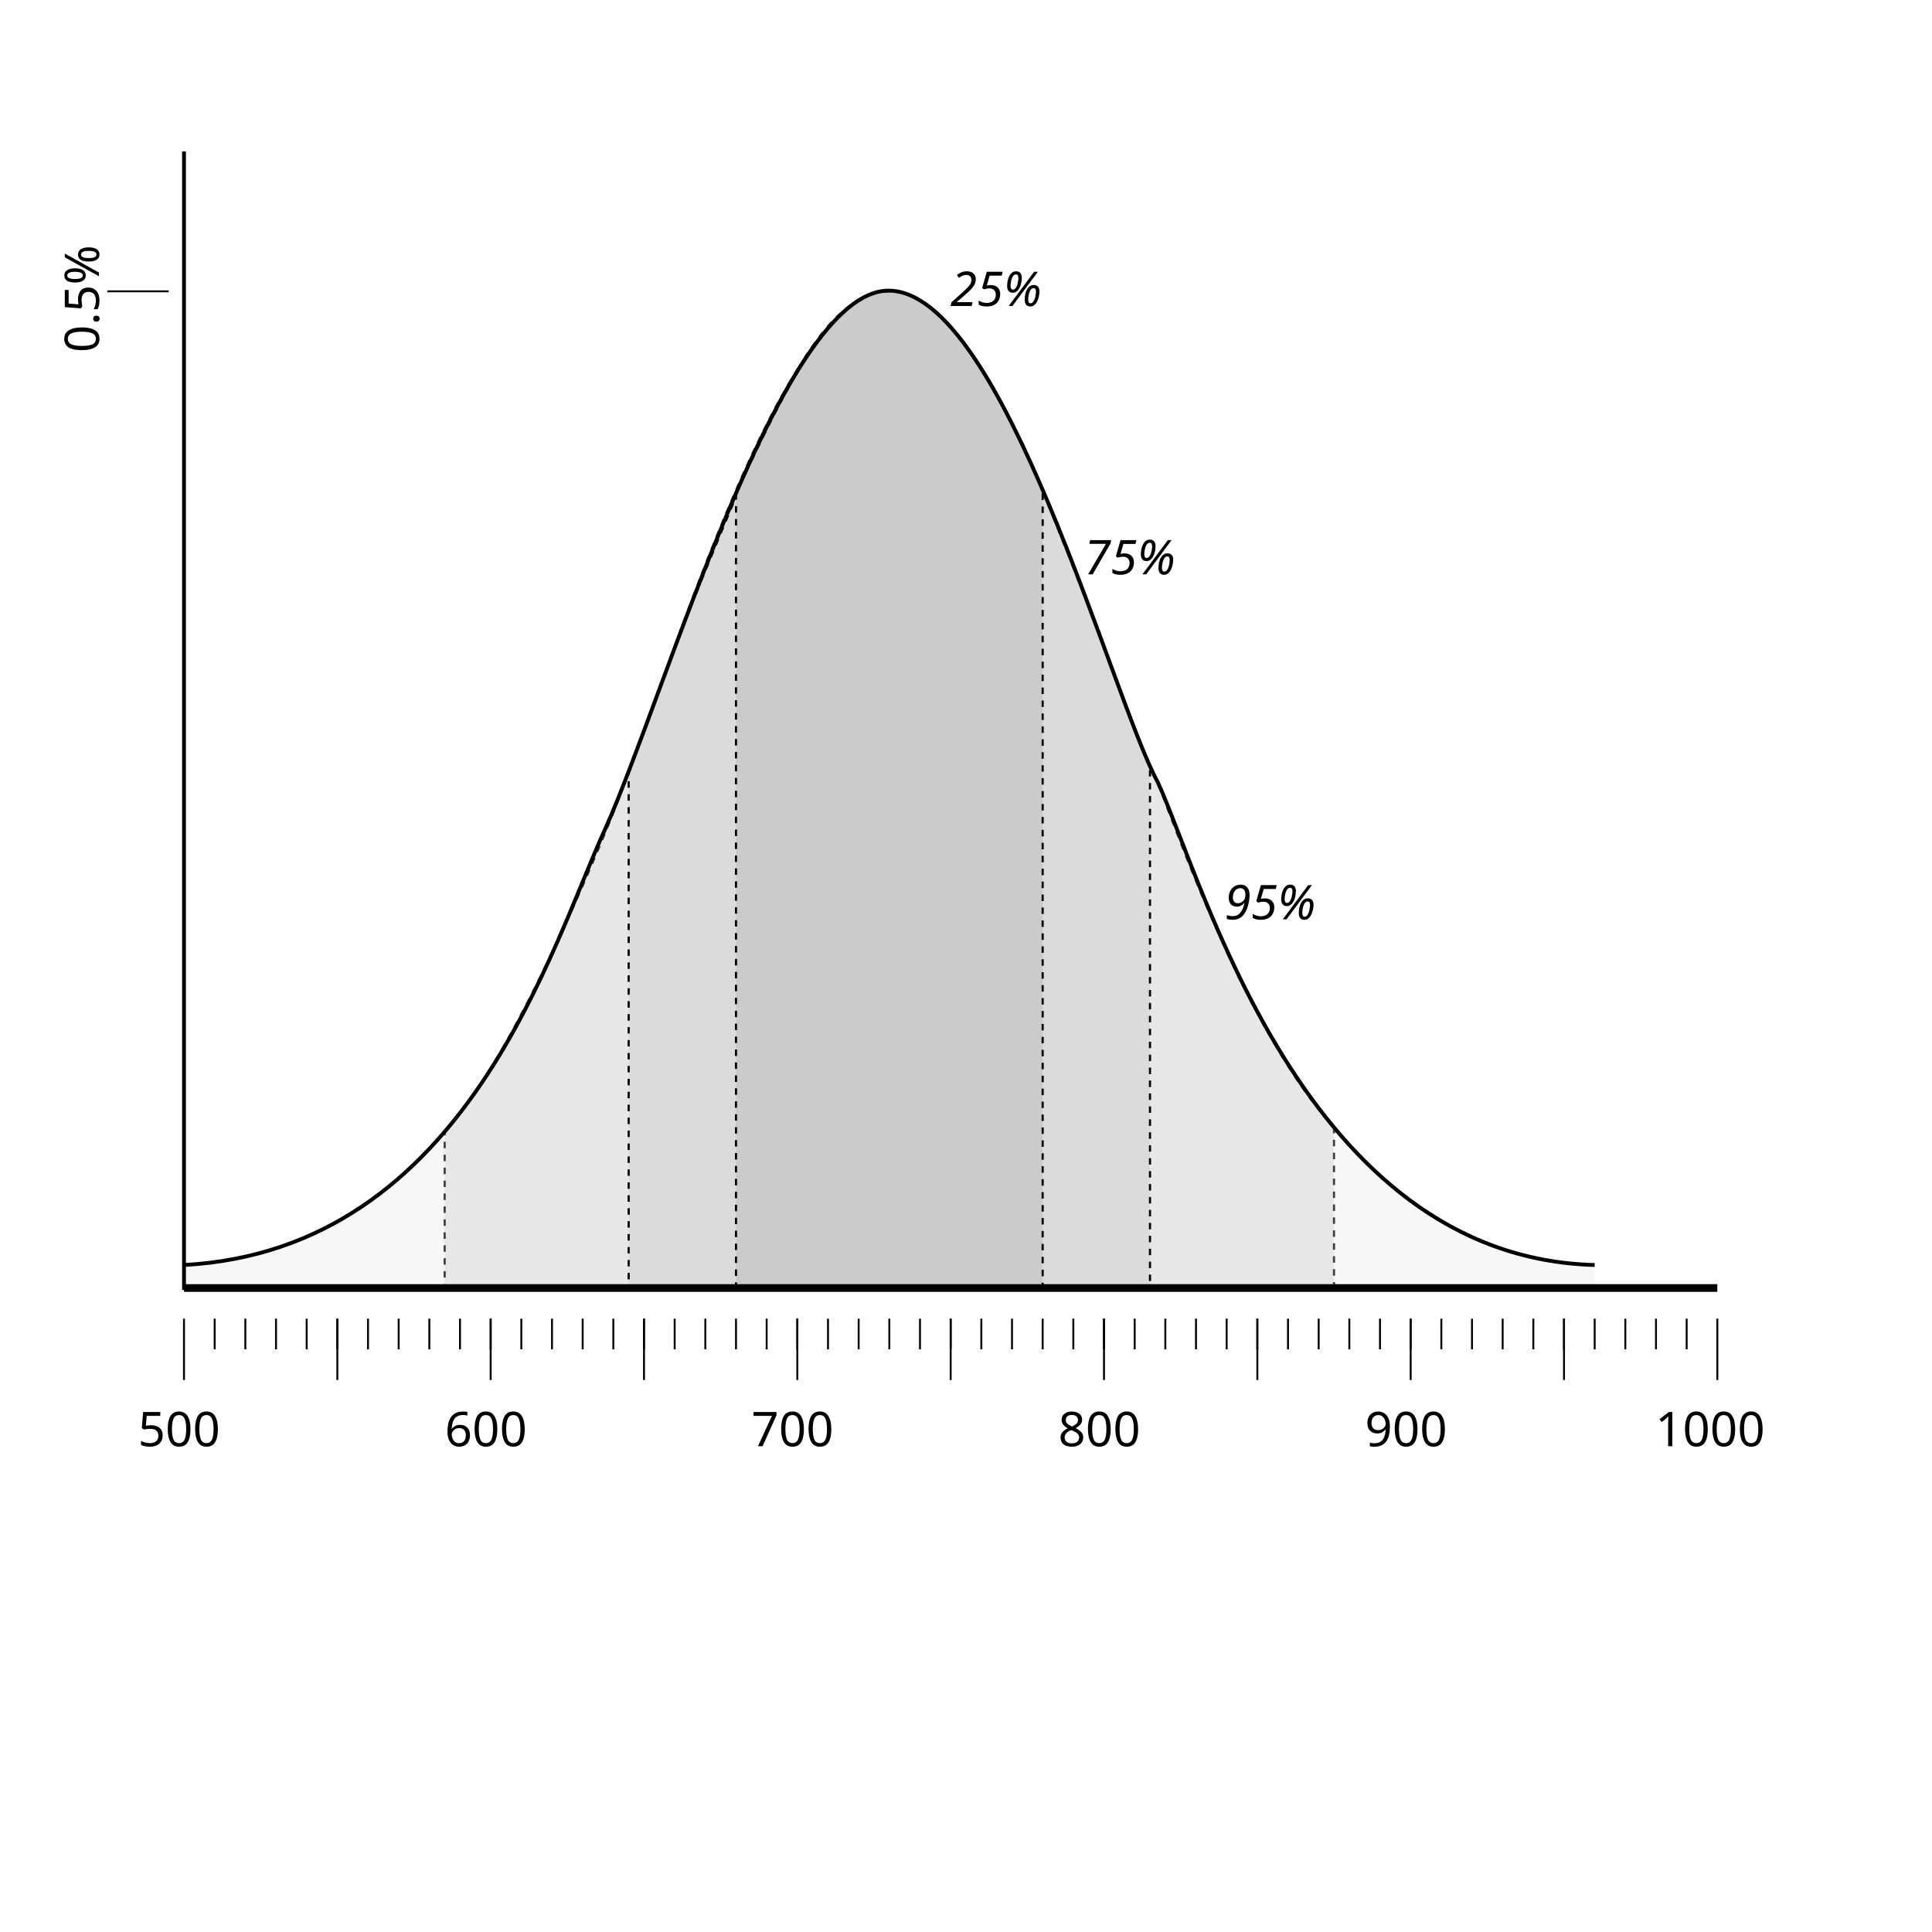
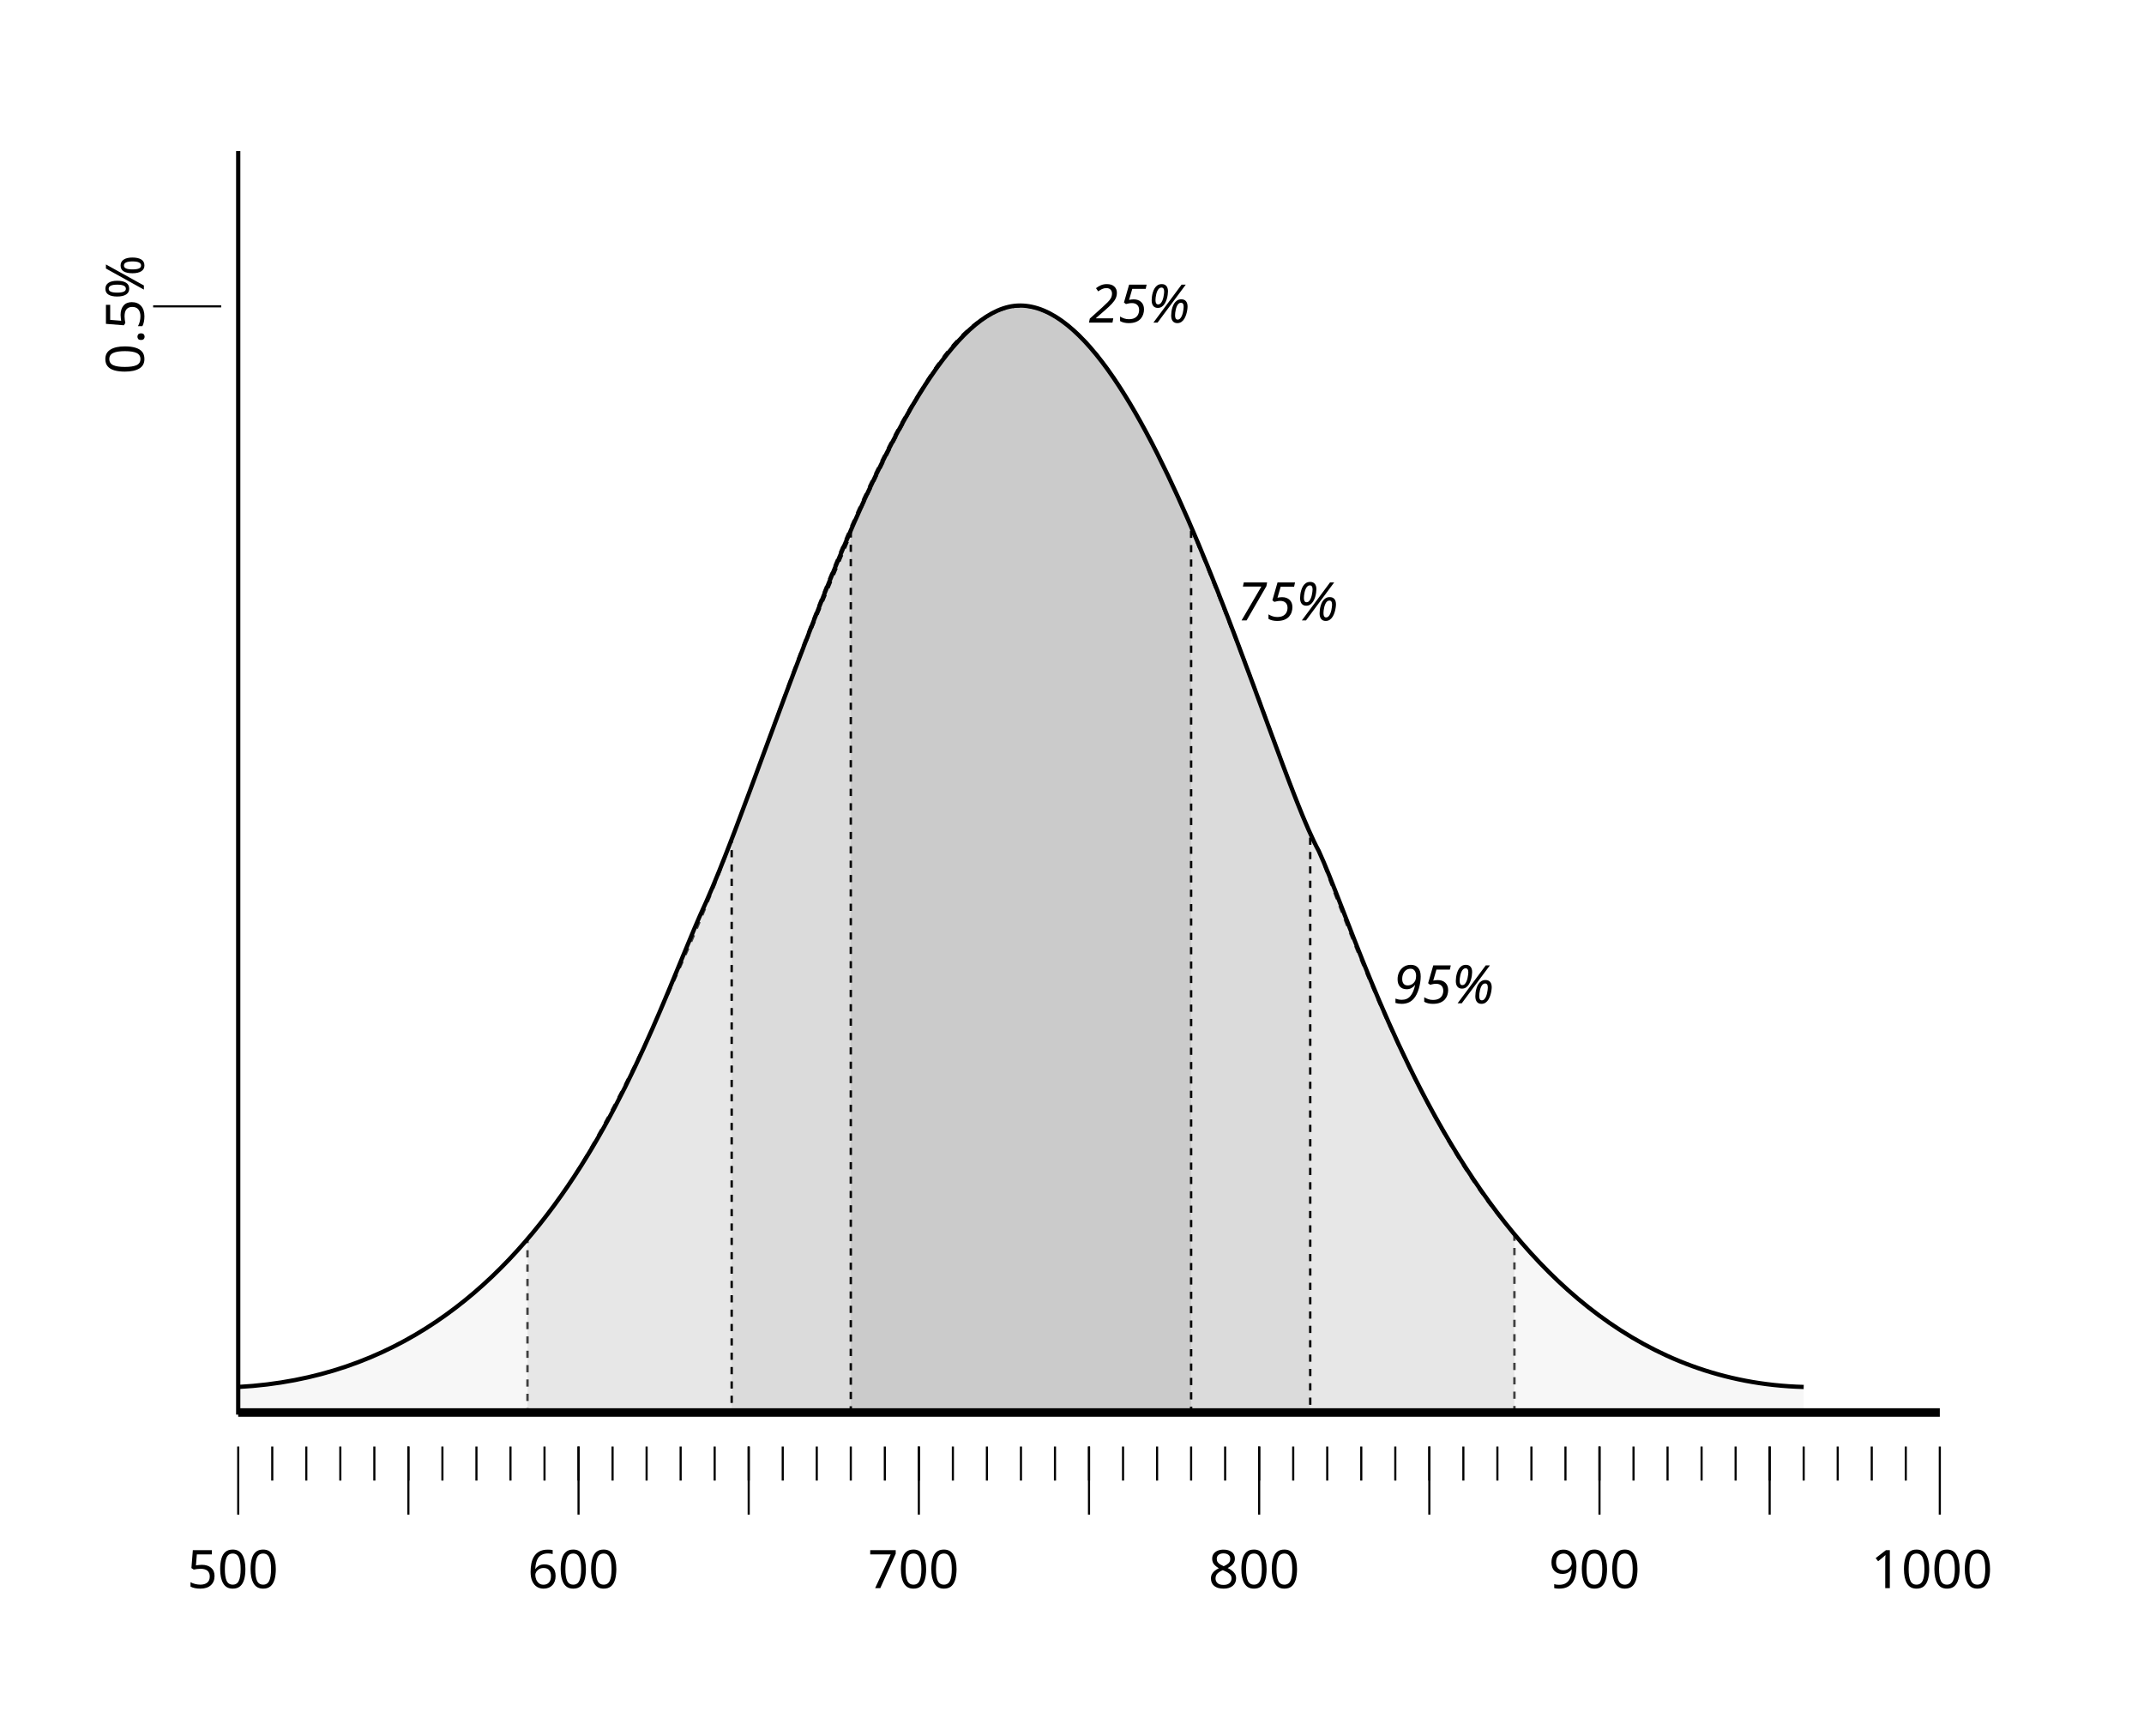
- <svg xmlns="http://www.w3.org/2000/svg" xmlns:xlink="http://www.w3.org/1999/xlink" width="1008" height="1008" viewBox="0 0 1008 1008" id="svg3336" version="1.1">
+ <svg xmlns="http://www.w3.org/2000/svg" xmlns:xlink="http://www.w3.org/1999/xlink" width="1008" height="816" viewBox="0 0 1008 816" id="svg3336" version="1.1">
  <defs id="defs3338">
    <marker style="overflow:visible" id="marker33327" refX="0" refY="0" orient="auto">
      <path transform="matrix(0.8,0,0,0.8,10,0)" style="fill:#000000;fill-opacity:1;fill-rule:evenodd;stroke:#000000;stroke-width:1pt;stroke-opacity:1" d="M 0,0 5,-5 -12.5,0 5,5 0,0 Z" id="path33329" />
    </marker>
  </defs>
-   <g id="layer7" style="display:none;opacity:0.229">
-     <path style="fill:none;fill-rule:evenodd;stroke:#000000;stroke-width:1px;stroke-linecap:butt;stroke-linejoin:miter;stroke-opacity:1" d="m 96.025,652.6 1,-0.1 1,-0.1 1,-0.1 1,-0.1 1,-0.1 1,-0.1 1,-0.2 1,-0.1 1,-0.1 1,-0.1 1,-0.2 1,-0.1 1,-0.2 1,-0.1 1,-0.1 1,-0.2 1,-0.2 1,-0.1 1,-0.2 1,-0.1 1,-0.2 1,-0.2 1,-0.2 1,-0.1 1,-0.2 1,-0.2 1,-0.2 1,-0.2 1,-0.2 1,-0.2 1,-0.2 1,-0.2 1,-0.2 1,-0.3 1,-0.2 1,-0.2 1,-0.3 1,-0.2 1,-0.2 1,-0.3 1,-0.3 1.1,-0.2 1,-0.3 1,-0.3 1,-0.2 1,-0.3 1,-0.3 1,-0.3 1,-0.3 1,-0.3 1,-0.3 1,-0.4 1,-0.3 1,-0.3 1,-0.4 1,-0.3 1,-0.4 1,-0.3 1,-0.4 1,-0.4 1,-0.3 1,-0.4 1,-0.4 1,-0.4 1,-0.4 1,-0.5 1,-0.4 1,-0.4 1,-0.5 1,-0.4 1,-0.5 1,-0.4 1,-0.5 1,-0.5 1,-0.5 1,-0.5 1,-0.5 1,-0.5 1,-0.5 1,-0.6 1,-0.5 1,-0.6 1,-0.5 1,-0.6 1,-0.6 1,-0.6 1,-0.6 1,-0.6 1,-0.6 1,-0.7 1,-0.6 1,-0.7 1,-0.6 1,-0.7 1,-0.7 1,-0.7 1,-0.7 1,-0.7 1,-0.8 1,-0.7 1,-0.8 1,-0.7 1,-0.8 1,-0.8 1,-0.8 1,-0.8 1,-0.8 1,-0.9 1,-0.8 1,-0.9 1,-0.9 1,-0.9 1,-0.9 1,-0.9 1,-0.9 1,-1 1,-0.9 1,-1 1,-1 1,-1 1,-1 1,-1 1,-1 1,-1.1 1.1,-1.1 1,-1 1,-1.1 1,-1.1 1,-1.2 1,-1.1 1,-1.2 1,-1.1 1,-1.2 1,-1.2 1,-1.2 1,-1.3 1,-1.2 1,-1.3 1,-1.2 1,-1.3 1,-1.3 1,-1.4 1,-1.3 1,-1.4 1,-1.3 1,-1.4 1,-1.4 1,-1.4 1,-1.5 1,-1.4 1,-1.5 1,-1.5 1,-1.5 1,-1.5 1,-1.5 1,-1.5 1,-1.6 1,-1.6 1,-1.6 1,-1.6 1,-1.6 1,-1.7 1,-1.6 1,-1.7 1,-1.7 1,-1.7 1,-1.7 1,-1.8 1,-1.7 1,-1.8 1,-1.8 1,-1.8 1,-1.8 1,-1.9 1,-1.8 1,-1.9 1,-1.9 1,-1.9 1,-1.9 1,-2 1,-1.9 1,-2 1,-2 1,-2 1,-2 1,-2 1,-2.1 1,-2 1,-2.1 1,-2.1 1,-2.1 1,-2.1 1,-2.1 1,-2.2 1,-2.2 1,-2.1 1,-2.2 1,-2.2 1,-2.3 1,-2.2 1,-2.3 1,-2.2 1,-2.3 1,-2.3 1,-2.3 1,-2.3 1,-2.3 1.1,-2.4 1,-2.3 1,-2.4 1,-2.4 1,-2.4 1,-2.3 1,-2.5 1,-2.4 1,-2.4 1,-2.5 1,-2.4 1,-2.5 1,-2.4 1,-2.5 1,-2.5 1,-2.5 1,-2.5 1,-2.6 1,-2.5 1,-2.5 1,-2.6 1,-2.5 1,-2.6 1,-2.5 1,-2.6 1,-2.6 1,-2.6 1,-2.5 1,-2.6 1,-2.6 1,-2.6 1,-2.6 1,-2.7 1,-2.6 1,-2.6 1,-2.6 1,-2.6 1,-2.6 1,-2.7 1,-2.6 1,-2.6 1,-2.7 1,-2.6 1,-2.6 1,-2.6 1,-2.7 1,-2.6 1,-2.6 1,-2.7 1,-2.6 1,-2.6 1,-2.6 1,-2.6 1,-2.6 1,-2.6 1,-2.6 1,-2.6 1,-2.6 1,-2.6 1,-2.6 1,-2.5 1,-2.6 1,-2.6 1,-2.5 1,-2.5 1,-2.6 1,-2.5 1,-2.5 1,-2.5 1,-2.5 1,-2.5 1,-2.4 1,-2.5 1,-2.4 1,-2.5 1,-2.4 1,-2.4 1,-2.4 1,-2.3 1,-2.4 1,-2.3 1,-2.4 1,-2.3 1.1,-2.3 1,-2.2 1,-2.3 1,-2.2 1,-2.3 1,-2.2 1,-2.2 1,-2.1 1,-2.2 1,-2.1 1,-2.1 1,-2.1 1,-2 1,-2.1 1,-2 1,-2 1,-2 1,-1.9 1,-1.9 1,-1.9 1,-1.9 1,-1.9 1,-1.8 1,-1.8 1,-1.8 1,-1.7 1,-1.7 1,-1.7 1,-1.7 1,-1.6 1,-1.6 1,-1.6 1,-1.6 1,-1.5 1,-1.5 1,-1.4 1,-1.5 1,-1.4 1,-1.3 1,-1.4 1,-1.3 1,-1.3 1,-1.2 1,-1.2 1,-1.2 1,-1.2 1,-1.1 1,-1.1 1,-1 1,-1 1,-1 1,-0.9 1,-1 1,-0.8 1,-0.9 1,-0.8 1,-0.8 1,-0.7 1,-0.7 1,-0.7 1,-0.6 1,-0.6 1,-0.6 1,-0.5 1,-0.5 1,-0.5 1,-0.4 1,-0.4 1,-0.3 1,-0.3 1,-0.3 1,-0.2 1,-0.3 1,-0.1 1,-0.1 1,-0.1 1,-0.1 1,0 1,0 1,0.1 1,0.1 1,0.1 1,0.1 1.1,0.3 1,0.2 1,0.3 1,0.3 1,0.3 1,0.4 1,0.4 1,0.5 1,0.5 1,0.5 1,0.6 1,0.6 1,0.6 1,0.7 1,0.7 1,0.7 1,0.8 1,0.8 1,0.9 1,0.8 1,1 1,0.9 1,1 1,1 1,1 1,1.1 1,1.1 1,1.2 1,1.2 1,1.2 1,1.2 1,1.3 1,1.3 1,1.4 1,1.3 1,1.4 1,1.5 1,1.4 1,1.5 1,1.5 1,1.6 1,1.6 1,1.6 1,1.6 1,1.7 1,1.7 1,1.7 1,1.7 1,1.8 1,1.8 1,1.8 1,1.9 1,1.9 1,1.9 1,1.9 1,1.9 1,2 1,2 1,2 1,2.1 1,2 1,2.1 1,2.1 1,2.1 1,2.2 1,2.1 1,2.2 1,2.2 1,2.3 1,2.2 1,2.3 1,2.2 1,2.3 1,2.3 1,2.4 1,2.3 1,2.4 1,2.3 1,2.4 1,2.4 1,2.4 1,2.5 1,2.4 1,2.5 1.1,2.4 1,2.5 1,2.5 1,2.5 1,2.5 1,2.5 1,2.6 1,2.5 1,2.5 1,2.6 1,2.6 1,2.5 1,2.6 1,2.6 1,2.6 1,2.6 1,2.6 1,2.6 1,2.6 1,2.6 1,2.6 1,2.6 1,2.6 1,2.7 1,2.6 1,2.6 1,2.7 1,2.6 1,2.6 1,2.6 1,2.7 1,2.6 1,2.6 1,2.7 1,2.6 1,2.6 1,2.6 1,2.6 1,2.6 1,2.7 1,2.6 1,2.6 1,2.6 1,2.6 1,2.5 1,2.6 1,2.6 1,2.6 1,2.5 1,2.6 1,2.5 1,2.6 1,2.5 1,2.5 1,2.6 1,2.5 1,2.5 1,2.5 1,2.5 1,2.4 1,2.5 1,2.4 1,2.5 1,2.4 1,2.4 1,2.5 1,2.3 1,2.4 1,2.4 1,2.4 1,2.3 1,2.4 1,2.3 1,2.3 1,2.3 1,2.3 1,2.3 1,2.2 1,2.3 1,2.2 1,2.3 1,2.2 1,2.2 1.1,2.1 1,2.2 1,2.2 1,2.1 1,2.1 1,2.1 1,2.1 1,2.1 1,2 1,2.1 1,2 1,2 1,2 1,2 1,2 1,1.9 1,2 1,1.9 1,1.9 1,1.9 1,1.9 1,1.8 1,1.9 1,1.8 1,1.8 1,1.8 1,1.8 1,1.7 1,1.8 1,1.7 1,1.7 1,1.7 1,1.7 1,1.6 1,1.7 1,1.6 1,1.6 1,1.6 1,1.6 1,1.6 1,1.5 1,1.5 1,1.5 1,1.5 1,1.5 1,1.5 1,1.4 1,1.5 1,1.4 1,1.4 1,1.4 1,1.3 1,1.4 1,1.3 1,1.4 1,1.3 1,1.3 1,1.2 1,1.3 1,1.2 1,1.3 1,1.2 1,1.2 1,1.2 1,1.1 1,1.2 1,1.1 1,1.2 1,1.1 1,1.1 1,1 1,1.1 1,1.1 1,1 1,1 1,1 1,1 1,1 1,1 1,0.9 1,1 1,0.9 1,0.9 1.1,0.9 1,0.9 1,0.9 1,0.9 1,0.8 1,0.9 1,0.8 1,0.8 1,0.8 1,0.8 1,0.8 1,0.7 1,0.8 1,0.7 1,0.8 1,0.7 1,0.7 1,0.7 1,0.7 1,0.7 1,0.6 1,0.7 1,0.6 1,0.7 1,0.6 1,0.6 1,0.6 1,0.6 1,0.6 1,0.6 1,0.5 1,0.6 1,0.5 1,0.6 1,0.5 1,0.5 1,0.5 1,0.5 1,0.5 1,0.5 1,0.5 1,0.4 1,0.5 1,0.4 1,0.5 1,0.4 1,0.4 1,0.5 1,0.4 1,0.4 1,0.4 1,0.4 1,0.3 1,0.4 1,0.4 1,0.3 1,0.4 1,0.3 1,0.4 1,0.3 1,0.3 1,0.4 1,0.3 1,0.3 1,0.3 1,0.3 1,0.3 1,0.3 1,0.2 1,0.3 1,0.3 1,0.2 1,0.3 1,0.3 1,0.2 1,0.2 1,0.3 1,0.2 1,0.2 1,0.3 1,0.2 1,0.2 1,0.2 1.1,0.2 1,0.2 1,0.2 1,0.2 1,0.2 1,0.2 1,0.1 1,0.2 1,0.2 1,0.2 1,0.1 1,0.2 1,0.1 1,0.2 1,0.2 1,0.1 1,0.1 1,0.2 1,0.1 1,0.2 1,0.1 1,0.1 1,0.1 1,0.2 1,0.1 1,0.1 1,0.1 1,0.1 1,0.1 1,0.1 1,0.1 1,0.1 1,0.1 1,0.1 1,0.1 1,0.1 1,0.1 1,0.1 1,0.1 1,0.1 1,0.1 1,0 1,0.1 1,0.1 1,0.1 1,0 1,0.1 1,0.1 1,0 1,0.1 1,0.1 1,0 1,0.1 1,0.1 1,0 1,0.1 1,0 1,0.1 1,0 1,0.1 1,0 1,0.1 1,0 1,0.1 1,0 1,0.1 1,0 1,0 1,0.1 1,0 1,0.1 1,0 1,0 1,0.1 1,0 1,0 1,0.1 1,0 1,0 1,0.1 1,0 1,0 1,0 1.1,0.1 1,0 1,0 1,0 1,0.1 1,0 1,0 1,0 1,0.1 1,0 1,0 1,0 1,0 1,0.1 1,0 1,0 1,0 1,0 1,0 1,0.1 1,0 1,0 1,0 1,0 1,0 1,0 1,0.1 1,0 1,0 1,0 1,0 1,0 1,0 1,0 1,0 1,0 1,0.1 1,0 1,0 1,0 1,0 1,0" id="path4813" />
-     <path style="display:inline;fill:none;fill-rule:evenodd;stroke:#000000;stroke-width:1px;stroke-linecap:butt;stroke-linejoin:miter;stroke-opacity:1" d="M 464,151.64 96,151.767" id="path4380" />
+   <g id="layer5" style="display:inline" transform="translate(0,-720)">
+     <path style="fill:#f7f7f7;fill-opacity:1;fill-rule:evenodd;stroke:none;stroke-width:1px;stroke-linecap:butt;stroke-linejoin:miter;stroke-opacity:1" d="m 112,1384 736,0 0,-12 C 696,1368 644,1172 620,1120 596,1076 540,864 480,864 c -56,0 -116,208 -148,280 -28,60 -72,220 -220,228 z" id="path4378" />
+     <path style="display:inline;opacity:1;fill:#e7e7e7;fill-opacity:1;fill-rule:evenodd;stroke:#3f3f3f;stroke-width:1.125;stroke-linecap:butt;stroke-linejoin:miter;stroke-miterlimit:4;stroke-dasharray:3.375, 3.375;stroke-dashoffset:0;stroke-opacity:1" d="m 620,1120 c -16,-24 -80,-256 -140,-256 -56,0 -112,192 -144,272 -8,20 -52,128 -88,166.475 l 0,81.525 464,0 0,-83.779 C 668,1252 632,1152 620,1120 Z" id="path4463" />
+     <path id="use4483" d="M 591.029,1046.862 C 561.864,971.947 524,864 480,864 c -40,0 -69.962,83.07 -106.205,170.659 -9.069,24.438 -23.066,62.033 -29.795,79.841 l 0,269.5 272,0 0,-272.17 c -7.57,-18.299 -16.797,-43.167 -24.971,-64.968 z" style="display:inline;opacity:1;fill:#dbdbdb;fill-opacity:1;fill-rule:evenodd;stroke:#000000;stroke-width:1.125;stroke-linecap:butt;stroke-linejoin:miter;stroke-miterlimit:4;stroke-dasharray:3.375, 3.375;stroke-dashoffset:0;stroke-opacity:1" />
+     <path style="display:inline;opacity:1;fill:#cbcbcb;fill-opacity:1;fill-rule:evenodd;stroke:#000000;stroke-width:1.125;stroke-linecap:butt;stroke-linejoin:miter;stroke-miterlimit:4;stroke-dasharray:3.375, 3.375;stroke-dashoffset:0;stroke-opacity:1" d="m 400,969.323 0,414.36 160,0.317 0,-416.411 C 549.231,943.748 516,864 480,864 c -32,0 -57.695,58.598 -80,105.323 z" id="path4455" />
  </g>
-   <g id="layer5" style="display:inline" transform="translate(0,-528)">
-     <path style="fill:#f7f7f7;fill-opacity:1;fill-rule:evenodd;stroke:none;stroke-width:1px;stroke-linecap:butt;stroke-linejoin:miter;stroke-opacity:1" d="m 96,1200 736,0 0,-12 C 680,1184 628,988 604,936 580,892 524,680 464,680 c -56,0 -116,208 -148,280 -28,60 -72,220 -220,228 z" id="path4378" />
+   <g id="layer4" style="display:inline" transform="translate(0,-192)">
+     <path style="display:inline;fill:none;fill-rule:evenodd;stroke:#000000;stroke-width:2;stroke-linecap:square;stroke-linejoin:miter;stroke-miterlimit:4;stroke-dasharray:none;stroke-opacity:1" d="m 112,856 0,-592" id="path4471" />
+     <path style="display:inline;fill:none;fill-rule:evenodd;stroke:#000000;stroke-width:4;stroke-linecap:butt;stroke-linejoin:miter;stroke-miterlimit:2;stroke-dasharray:none;stroke-opacity:1" d="m 112,856 800,0" id="path4469" />
+     <path style="fill:none;fill-rule:evenodd;stroke:#000000;stroke-width:1px;stroke-linecap:butt;stroke-linejoin:miter;stroke-opacity:1" d="m 112,872 0,32" id="path3414" />
+     <use x="0" y="0" xlink:href="#path3414" transform="translate(80,4e-6)" id="use3548" width="100%" height="100%" />
+     <use x="0" y="0" xlink:href="#path3414" transform="translate(160,4e-6)" id="use3550" width="100%" height="100%" />
+     <use x="0" y="0" xlink:href="#path3414" transform="translate(240,4e-6)" id="use3552" width="100%" height="100%" />
+     <use x="0" y="0" xlink:href="#path3414" transform="translate(320,4e-6)" id="use3554" width="100%" height="100%" />
+     <use x="0" y="0" xlink:href="#path3414" transform="translate(400,4e-6)" id="use3556" width="100%" height="100%" />
+     <use x="0" y="0" xlink:href="#path3414" transform="translate(480,4e-6)" id="use3558" width="100%" height="100%" />
+     <use x="0" y="0" xlink:href="#path3414" transform="translate(560,4e-6)" id="use3560" width="100%" height="100%" />
+     <use x="0" y="0" xlink:href="#path3414" transform="translate(640,4e-6)" id="use3562" width="100%" height="100%" />
+     <use x="0" y="0" xlink:href="#path3414" transform="translate(720,4e-6)" id="use3564" width="100%" height="100%" />
+     <use x="0" y="0" xlink:href="#path3414" transform="translate(800,4e-6)" id="use3566" width="100%" height="100%" />
+     <path style="fill:none;fill-rule:evenodd;stroke:#000000;stroke-width:1px;stroke-linecap:butt;stroke-linejoin:miter;stroke-opacity:1" d="m 128,872 0,16" id="path3568" />
+     <use x="0" y="0" xlink:href="#path3568" transform="translate(16,4e-6)" id="use3616" width="100%" height="100%" />
+     <use x="0" y="0" xlink:href="#path3568" transform="translate(32,4e-6)" id="use3618" width="100%" height="100%" />
+     <use x="0" y="0" xlink:href="#path3568" transform="translate(48,4e-6)" id="use3620" width="100%" height="100%" />
+     <use x="0" y="0" xlink:href="#path3568" transform="translate(64,4e-6)" id="use3622" width="100%" height="100%" />
+     <use x="0" y="0" xlink:href="#path3568" transform="translate(80,4e-6)" id="use3624" width="100%" height="100%" />
+     <use x="0" y="0" xlink:href="#path3568" transform="translate(96,4e-6)" id="use3626" width="100%" height="100%" />
+     <use x="0" y="0" xlink:href="#path3568" transform="translate(112,4e-6)" id="use3628" width="100%" height="100%" />
+     <use x="0" y="0" xlink:href="#path3568" transform="translate(128,4e-6)" id="use3630" width="100%" height="100%" />
+     <use x="0" y="0" xlink:href="#path3568" transform="translate(144,4e-6)" id="use3632" width="100%" height="100%" />
+     <use x="0" y="0" xlink:href="#path3568" transform="translate(160,4e-6)" id="use3634" width="100%" height="100%" />
+     <use x="0" y="0" xlink:href="#path3568" transform="translate(176,4e-6)" id="use3636" width="100%" height="100%" />
+     <use x="0" y="0" xlink:href="#path3568" transform="translate(192,4e-6)" id="use3638" width="100%" height="100%" />
+     <use x="0" y="0" xlink:href="#path3568" transform="translate(208,4e-6)" id="use3640" width="100%" height="100%" />
+     <use x="0" y="0" xlink:href="#path3568" transform="translate(224,4e-6)" id="use3642" width="100%" height="100%" />
+     <use x="0" y="0" xlink:href="#path3568" transform="translate(240,4e-6)" id="use3644" width="100%" height="100%" />
+     <use x="0" y="0" xlink:href="#path3568" transform="translate(256,4e-6)" id="use3646" width="100%" height="100%" />
+     <use x="0" y="0" xlink:href="#path3568" transform="translate(272,4e-6)" id="use3648" width="100%" height="100%" />
+     <use x="0" y="0" xlink:href="#path3568" transform="translate(288,4e-6)" id="use3650" width="100%" height="100%" />
+     <use x="0" y="0" xlink:href="#path3568" transform="translate(304,4e-6)" id="use3652" width="100%" height="100%" />
+     <use x="0" y="0" xlink:href="#path3568" transform="translate(320,4e-6)" id="use3654" width="100%" height="100%" />
+     <use x="0" y="0" xlink:href="#path3568" transform="translate(336,4e-6)" id="use3656" width="100%" height="100%" />
+     <use x="0" y="0" xlink:href="#path3568" transform="translate(352,4e-6)" id="use3658" width="100%" height="100%" />
+     <use x="0" y="0" xlink:href="#path3568" transform="translate(368,4e-6)" id="use3660" width="100%" height="100%" />
+     <use x="0" y="0" xlink:href="#path3568" transform="translate(384,4e-6)" id="use3662" width="100%" height="100%" />
+     <use x="0" y="0" xlink:href="#path3568" transform="translate(400,4e-6)" id="use3664" width="100%" height="100%" />
+     <use x="0" y="0" xlink:href="#path3568" transform="translate(416,4e-6)" id="use3666" width="100%" height="100%" />
+     <use x="0" y="0" xlink:href="#path3568" transform="translate(432,4e-6)" id="use3668" width="100%" height="100%" />
+     <use x="0" y="0" xlink:href="#path3568" transform="translate(448,4e-6)" id="use3670" width="100%" height="100%" />
+     <use x="0" y="0" xlink:href="#path3568" transform="translate(464,4e-6)" id="use3672" width="100%" height="100%" />
+     <use x="0" y="0" xlink:href="#path3568" transform="translate(480,4e-6)" id="use3674" width="100%" height="100%" />
+     <use x="0" y="0" xlink:href="#path3568" transform="translate(496,4e-6)" id="use3676" width="100%" height="100%" />
+     <use x="0" y="0" xlink:href="#path3568" transform="translate(512,4e-6)" id="use3678" width="100%" height="100%" />
+     <use x="0" y="0" xlink:href="#path3568" transform="translate(528,4e-6)" id="use3680" width="100%" height="100%" />
+     <use x="0" y="0" xlink:href="#path3568" transform="translate(544,4e-6)" id="use3682" width="100%" height="100%" />
+     <use x="0" y="0" xlink:href="#path3568" transform="translate(560,4e-6)" id="use3684" width="100%" height="100%" />
+     <use x="0" y="0" xlink:href="#path3568" transform="translate(576,4e-6)" id="use3686" width="100%" height="100%" />
+     <use x="0" y="0" xlink:href="#path3568" transform="translate(592,4e-6)" id="use3688" width="100%" height="100%" />
+     <use x="0" y="0" xlink:href="#path3568" transform="translate(608,4e-6)" id="use3690" width="100%" height="100%" />
+     <use x="0" y="0" xlink:href="#path3568" transform="translate(624,4e-6)" id="use3692" width="100%" height="100%" />
+     <use x="0" y="0" xlink:href="#path3568" transform="translate(640,4e-6)" id="use3694" width="100%" height="100%" />
+     <use x="0" y="0" xlink:href="#path3568" transform="translate(656,4e-6)" id="use3696" width="100%" height="100%" />
+     <use x="0" y="0" xlink:href="#path3568" transform="translate(672,4e-6)" id="use3698" width="100%" height="100%" />
+     <use x="0" y="0" xlink:href="#path3568" transform="translate(688,4e-6)" id="use3700" width="100%" height="100%" />
+     <use x="0" y="0" xlink:href="#path3568" transform="translate(704,4e-6)" id="use3702" width="100%" height="100%" />
+     <use x="0" y="0" xlink:href="#path3568" transform="translate(720,4e-6)" id="use3704" width="100%" height="100%" />
+     <use x="0" y="0" xlink:href="#path3568" transform="translate(736,4e-6)" id="use3706" width="100%" height="100%" />
+     <use x="0" y="0" xlink:href="#path3568" transform="translate(752,4e-6)" id="use3708" width="100%" height="100%" />
+     <use x="0" y="0" xlink:href="#path3568" transform="translate(768,4e-6)" id="use3710" width="100%" height="100%" />
+     <use x="0" y="0" xlink:href="#path3414" id="use4382" transform="matrix(0,-1,1,0,-800,448)" width="100%" height="100%" />
  </g>
-   <g id="layer3" style="display:inline;opacity:1">
-     <path style="fill:#e7e7e7;fill-opacity:1;fill-rule:evenodd;stroke:#3f3f3f;stroke-width:1.125;stroke-linecap:butt;stroke-linejoin:miter;stroke-miterlimit:4;stroke-dasharray:3.375, 3.375;stroke-dashoffset:0;stroke-opacity:1" d="M 604,408 C 588,384 524,152 464,152 408,152 352,344 320,424 312,444 268,552 232,590.475 L 232,672 l 464,0 0,-83.779 C 652,540 616,440 604,408 Z" id="path4463" />
+   <g id="layer1" style="display:inline;opacity:1" transform="translate(0,-720)">
+     <path style="display:inline;fill:none;fill-rule:evenodd;stroke:#000000;stroke-width:2;stroke-linecap:butt;stroke-linejoin:miter;stroke-miterlimit:4;stroke-dasharray:none;stroke-opacity:1" d="m 112,1372 c 148,-8 192,-168 220,-228 32,-72 91.575,-280.364 147.575,-280.364 C 539.575,863.636 596,1076 620,1120 c 24,52 76,248 228,252" id="path3422" />
  </g>
-   <g id="layer9" style="display:none;opacity:1">
-     <path style="fill:#dbdbdb;fill-opacity:1;fill-rule:evenodd;stroke:#000000;stroke-width:1.125;stroke-linecap:butt;stroke-linejoin:miter;stroke-miterlimit:4;stroke-dasharray:3.375, 3.375;stroke-dashoffset:0;stroke-opacity:1" d="M 595.813,390.024 C 571.813,326.024 517.941,151.01 464,152 420,152 380,268 356,328 340,380 284,508 272,530.494 L 272,672 l 384,0 0,-144.158 C 635.663,493.175 614.542,430.615 595.813,390.024 Z" id="path4465" />
-   </g>
-   <g id="layer11" style="display:inline;opacity:1">
-     <path id="use4483" d="M 575.029,334.862 C 545.864,259.947 508,152 464,152 424,152 394.038,235.07 357.795,322.659 348.726,347.097 334.729,384.692 328,402.5 L 328,672 l 272,0 0,-272.17 c -7.57,-18.299 -16.797,-43.167 -24.971,-64.968 z" style="display:inline;opacity:1;fill:#dbdbdb;fill-opacity:1;fill-rule:evenodd;stroke:#000000;stroke-width:1.125;stroke-linecap:butt;stroke-linejoin:miter;stroke-miterlimit:4;stroke-dasharray:3.375, 3.375;stroke-dashoffset:0;stroke-opacity:1" />
-   </g>
-   <g id="layer10" style="display:inline;opacity:1">
-     <path style="fill:#cbcbcb;fill-opacity:1;fill-rule:evenodd;stroke:#000000;stroke-width:1.125;stroke-linecap:butt;stroke-linejoin:miter;stroke-miterlimit:4;stroke-dasharray:3.375, 3.375;stroke-dashoffset:0;stroke-opacity:1" d="M 384,257.323 384,671.683 544,672 544,255.589 C 533.231,231.748 500,152 464,152 c -32,0 -57.695,58.598 -80,105.323 z" id="path4455" />
-   </g>
-   <g id="layer4" style="display:inline">
-     <path style="display:inline;fill:none;fill-rule:evenodd;stroke:#000000;stroke-width:2;stroke-linecap:square;stroke-linejoin:miter;stroke-miterlimit:4;stroke-dasharray:none;stroke-opacity:1" d="M 96,672 96,80" id="path4471" />
-     <path style="display:inline;fill:none;fill-rule:evenodd;stroke:#000000;stroke-width:4;stroke-linecap:butt;stroke-linejoin:miter;stroke-miterlimit:2;stroke-dasharray:none;stroke-opacity:1" d="m 96,672 800,0" id="path4469" />
-     <path style="fill:none;fill-rule:evenodd;stroke:#000000;stroke-width:1px;stroke-linecap:butt;stroke-linejoin:miter;stroke-opacity:1" d="m 96,688 0,32" id="path3414" />
-     <use x="0" y="0" xlink:href="#path3414" transform="translate(80,0)" id="use3548" width="100%" height="100%" />
-     <use x="0" y="0" xlink:href="#path3414" transform="translate(160,0)" id="use3550" width="100%" height="100%" />
-     <use x="0" y="0" xlink:href="#path3414" transform="translate(240,0)" id="use3552" width="100%" height="100%" />
-     <use x="0" y="0" xlink:href="#path3414" transform="translate(320,0)" id="use3554" width="100%" height="100%" />
-     <use x="0" y="0" xlink:href="#path3414" transform="translate(400,0)" id="use3556" width="100%" height="100%" />
-     <use x="0" y="0" xlink:href="#path3414" transform="translate(480,0)" id="use3558" width="100%" height="100%" />
-     <use x="0" y="0" xlink:href="#path3414" transform="translate(560,0)" id="use3560" width="100%" height="100%" />
-     <use x="0" y="0" xlink:href="#path3414" transform="translate(640,0)" id="use3562" width="100%" height="100%" />
-     <use x="0" y="0" xlink:href="#path3414" transform="translate(720,0)" id="use3564" width="100%" height="100%" />
-     <use x="0" y="0" xlink:href="#path3414" transform="translate(800,0)" id="use3566" width="100%" height="100%" />
-     <path style="fill:none;fill-rule:evenodd;stroke:#000000;stroke-width:1px;stroke-linecap:butt;stroke-linejoin:miter;stroke-opacity:1" d="m 112,688 0,16" id="path3568" />
-     <use x="0" y="0" xlink:href="#path3568" transform="translate(16,0)" id="use3616" width="100%" height="100%" />
-     <use x="0" y="0" xlink:href="#path3568" transform="translate(32,0)" id="use3618" width="100%" height="100%" />
-     <use x="0" y="0" xlink:href="#path3568" transform="translate(48,0)" id="use3620" width="100%" height="100%" />
-     <use x="0" y="0" xlink:href="#path3568" transform="translate(64,0)" id="use3622" width="100%" height="100%" />
-     <use x="0" y="0" xlink:href="#path3568" transform="translate(80,0)" id="use3624" width="100%" height="100%" />
-     <use x="0" y="0" xlink:href="#path3568" transform="translate(96,0)" id="use3626" width="100%" height="100%" />
-     <use x="0" y="0" xlink:href="#path3568" transform="translate(112,0)" id="use3628" width="100%" height="100%" />
-     <use x="0" y="0" xlink:href="#path3568" transform="translate(128,0)" id="use3630" width="100%" height="100%" />
-     <use x="0" y="0" xlink:href="#path3568" transform="translate(144,0)" id="use3632" width="100%" height="100%" />
-     <use x="0" y="0" xlink:href="#path3568" transform="translate(160,0)" id="use3634" width="100%" height="100%" />
-     <use x="0" y="0" xlink:href="#path3568" transform="translate(176,0)" id="use3636" width="100%" height="100%" />
-     <use x="0" y="0" xlink:href="#path3568" transform="translate(192,0)" id="use3638" width="100%" height="100%" />
-     <use x="0" y="0" xlink:href="#path3568" transform="translate(208,0)" id="use3640" width="100%" height="100%" />
-     <use x="0" y="0" xlink:href="#path3568" transform="translate(224,0)" id="use3642" width="100%" height="100%" />
-     <use x="0" y="0" xlink:href="#path3568" transform="translate(240,0)" id="use3644" width="100%" height="100%" />
-     <use x="0" y="0" xlink:href="#path3568" transform="translate(256,0)" id="use3646" width="100%" height="100%" />
-     <use x="0" y="0" xlink:href="#path3568" transform="translate(272,0)" id="use3648" width="100%" height="100%" />
-     <use x="0" y="0" xlink:href="#path3568" transform="translate(288,0)" id="use3650" width="100%" height="100%" />
-     <use x="0" y="0" xlink:href="#path3568" transform="translate(304,0)" id="use3652" width="100%" height="100%" />
-     <use x="0" y="0" xlink:href="#path3568" transform="translate(320,0)" id="use3654" width="100%" height="100%" />
-     <use x="0" y="0" xlink:href="#path3568" transform="translate(336,0)" id="use3656" width="100%" height="100%" />
-     <use x="0" y="0" xlink:href="#path3568" transform="translate(352,0)" id="use3658" width="100%" height="100%" />
-     <use x="0" y="0" xlink:href="#path3568" transform="translate(368,0)" id="use3660" width="100%" height="100%" />
-     <use x="0" y="0" xlink:href="#path3568" transform="translate(384,0)" id="use3662" width="100%" height="100%" />
-     <use x="0" y="0" xlink:href="#path3568" transform="translate(400,0)" id="use3664" width="100%" height="100%" />
-     <use x="0" y="0" xlink:href="#path3568" transform="translate(416,0)" id="use3666" width="100%" height="100%" />
-     <use x="0" y="0" xlink:href="#path3568" transform="translate(432,0)" id="use3668" width="100%" height="100%" />
-     <use x="0" y="0" xlink:href="#path3568" transform="translate(448,0)" id="use3670" width="100%" height="100%" />
-     <use x="0" y="0" xlink:href="#path3568" transform="translate(464,0)" id="use3672" width="100%" height="100%" />
-     <use x="0" y="0" xlink:href="#path3568" transform="translate(480,0)" id="use3674" width="100%" height="100%" />
-     <use x="0" y="0" xlink:href="#path3568" transform="translate(496,0)" id="use3676" width="100%" height="100%" />
-     <use x="0" y="0" xlink:href="#path3568" transform="translate(512,0)" id="use3678" width="100%" height="100%" />
-     <use x="0" y="0" xlink:href="#path3568" transform="translate(528,0)" id="use3680" width="100%" height="100%" />
-     <use x="0" y="0" xlink:href="#path3568" transform="translate(544,0)" id="use3682" width="100%" height="100%" />
-     <use x="0" y="0" xlink:href="#path3568" transform="translate(560,0)" id="use3684" width="100%" height="100%" />
-     <use x="0" y="0" xlink:href="#path3568" transform="translate(576,0)" id="use3686" width="100%" height="100%" />
-     <use x="0" y="0" xlink:href="#path3568" transform="translate(592,0)" id="use3688" width="100%" height="100%" />
-     <use x="0" y="0" xlink:href="#path3568" transform="translate(608,0)" id="use3690" width="100%" height="100%" />
-     <use x="0" y="0" xlink:href="#path3568" transform="translate(624,0)" id="use3692" width="100%" height="100%" />
-     <use x="0" y="0" xlink:href="#path3568" transform="translate(640,0)" id="use3694" width="100%" height="100%" />
-     <use x="0" y="0" xlink:href="#path3568" transform="translate(656,0)" id="use3696" width="100%" height="100%" />
-     <use x="0" y="0" xlink:href="#path3568" transform="translate(672,0)" id="use3698" width="100%" height="100%" />
-     <use x="0" y="0" xlink:href="#path3568" transform="translate(688,0)" id="use3700" width="100%" height="100%" />
-     <use x="0" y="0" xlink:href="#path3568" transform="translate(704,0)" id="use3702" width="100%" height="100%" />
-     <use x="0" y="0" xlink:href="#path3568" transform="translate(720,0)" id="use3704" width="100%" height="100%" />
-     <use x="0" y="0" xlink:href="#path3568" transform="translate(736,0)" id="use3706" width="100%" height="100%" />
-     <use x="0" y="0" xlink:href="#path3568" transform="translate(752,0)" id="use3708" width="100%" height="100%" />
-     <use x="0" y="0" xlink:href="#path3568" transform="translate(768,0)" id="use3710" width="100%" height="100%" />
-     <use x="0" y="0" xlink:href="#path3414" id="use4382" transform="matrix(0,-1,1,0,-632,248)" width="100%" height="100%" />
-   </g>
-   <g id="layer6" style="display:inline">
-     <text xml:space="preserve" style="font-style:normal;font-variant:normal;font-weight:normal;font-stretch:normal;font-size:25px;line-height:90%;font-family:sans-serif;-inkscape-font-specification:'sans-serif, Normal';text-align:start;letter-spacing:0px;word-spacing:0px;writing-mode:lr-tb;text-anchor:start;fill:#000000;fill-opacity:1;stroke:none;stroke-width:1px;stroke-linecap:butt;stroke-linejoin:miter;stroke-opacity:1" x="71.995" y="754.555" id="text4518">
-       <tspan id="tspan4520" x="71.995" y="754.555">500</tspan>
+   <g id="layer2" style="display:inline" transform="translate(0,-720)">
+     <text xml:space="preserve" style="font-style:italic;font-variant:normal;font-weight:normal;font-stretch:normal;font-size:25px;line-height:90%;font-family:sans-serif;-inkscape-font-specification:'sans-serif, Italic';text-align:start;letter-spacing:0px;word-spacing:0px;writing-mode:lr-tb;text-anchor:start;fill:#000000;fill-opacity:1;stroke:none;stroke-width:1px;stroke-linecap:butt;stroke-linejoin:miter;stroke-opacity:1" x="511.902" y="871.646" id="text4467">
+       <tspan x="511.902" y="871.646" id="tspan4471">25%</tspan>
    </text>
-     <text xml:space="preserve" style="font-style:normal;font-variant:normal;font-weight:normal;font-stretch:normal;font-size:25px;line-height:90%;font-family:sans-serif;-inkscape-font-specification:'sans-serif, Normal';text-align:start;letter-spacing:0px;word-spacing:0px;writing-mode:lr-tb;text-anchor:start;fill:#000000;fill-opacity:1;stroke:none;stroke-width:1px;stroke-linecap:butt;stroke-linejoin:miter;stroke-opacity:1" x="863.627" y="754.555" id="text4522">
-       <tspan id="tspan4524" x="863.627" y="754.555">1000</tspan>
+     <text xml:space="preserve" style="font-style:italic;font-variant:normal;font-weight:normal;font-stretch:normal;font-size:25px;line-height:90%;font-family:sans-serif;-inkscape-font-specification:'sans-serif, Italic';text-align:start;letter-spacing:0px;word-spacing:0px;writing-mode:lr-tb;text-anchor:start;fill:#000000;fill-opacity:1;stroke:none;stroke-width:1px;stroke-linecap:butt;stroke-linejoin:miter;stroke-opacity:1" x="581.681" y="1011.646" id="text4475">
+       <tspan id="tspan4477" x="581.681" y="1011.646">75%</tspan>
    </text>
-     <text xml:space="preserve" style="font-style:normal;font-variant:normal;font-weight:normal;font-stretch:normal;font-size:25px;line-height:90%;font-family:sans-serif;-inkscape-font-specification:'sans-serif, Normal';text-align:start;letter-spacing:0px;word-spacing:0px;writing-mode:lr-tb;text-anchor:start;fill:#000000;fill-opacity:1;stroke:none;stroke-width:1px;stroke-linecap:butt;stroke-linejoin:miter;stroke-opacity:1" x="232.086" y="754.555" id="text4526">
-       <tspan id="tspan4528" x="232.086" y="754.555">600</tspan>
+     <text xml:space="preserve" style="font-style:italic;font-variant:normal;font-weight:normal;font-stretch:normal;font-size:25px;line-height:90%;font-family:sans-serif;-inkscape-font-specification:'sans-serif, Italic';text-align:start;letter-spacing:0px;word-spacing:0px;writing-mode:lr-tb;text-anchor:start;fill:#000000;fill-opacity:1;stroke:none;stroke-width:1px;stroke-linecap:butt;stroke-linejoin:miter;stroke-opacity:1" x="654.901" y="1191.646" id="text4479">
+       <tspan id="tspan4481" x="654.901" y="1191.646">95%</tspan>
    </text>
-     <text xml:space="preserve" style="font-style:normal;font-variant:normal;font-weight:normal;font-stretch:normal;font-size:25px;line-height:90%;font-family:sans-serif;-inkscape-font-specification:'sans-serif, Normal';text-align:start;letter-spacing:0px;word-spacing:0px;writing-mode:lr-tb;text-anchor:start;fill:#000000;fill-opacity:1;stroke:none;stroke-width:1px;stroke-linecap:butt;stroke-linejoin:miter;stroke-opacity:1" x="392.044" y="754.555" id="text4530">
-       <tspan id="tspan4532" x="392.044" y="754.555">700</tspan>
+     <text xml:space="preserve" style="font-style:normal;font-variant:normal;font-weight:normal;font-stretch:normal;font-size:25px;line-height:90%;font-family:sans-serif;-inkscape-font-specification:'sans-serif, Normal';text-align:start;letter-spacing:0px;word-spacing:0px;writing-mode:lr-tb;text-anchor:start;display:inline;fill:#000000;fill-opacity:1;stroke:none;stroke-width:1px;stroke-linecap:butt;stroke-linejoin:miter;stroke-opacity:1" x="87.995" y="1466.555" id="text4518">
+       <tspan id="tspan4520" x="87.995" y="1466.555">500</tspan>
    </text>
-     <text xml:space="preserve" style="font-style:normal;font-variant:normal;font-weight:normal;font-stretch:normal;font-size:25px;line-height:90%;font-family:sans-serif;-inkscape-font-specification:'sans-serif, Normal';text-align:start;letter-spacing:0px;word-spacing:0px;writing-mode:lr-tb;text-anchor:start;fill:#000000;fill-opacity:1;stroke:none;stroke-width:1px;stroke-linecap:butt;stroke-linejoin:miter;stroke-opacity:1" x="552.111" y="754.555" id="text4534">
-       <tspan id="tspan4536" x="552.111" y="754.555">800</tspan>
+     <text xml:space="preserve" style="font-style:normal;font-variant:normal;font-weight:normal;font-stretch:normal;font-size:25px;line-height:90%;font-family:sans-serif;-inkscape-font-specification:'sans-serif, Normal';text-align:start;letter-spacing:0px;word-spacing:0px;writing-mode:lr-tb;text-anchor:start;display:inline;fill:#000000;fill-opacity:1;stroke:none;stroke-width:1px;stroke-linecap:butt;stroke-linejoin:miter;stroke-opacity:1" x="879.627" y="1466.555" id="text4522">
+       <tspan id="tspan4524" x="879.627" y="1466.555">1000</tspan>
    </text>
-     <text xml:space="preserve" style="font-style:normal;font-variant:normal;font-weight:normal;font-stretch:normal;font-size:25px;line-height:90%;font-family:sans-serif;-inkscape-font-specification:'sans-serif, Normal';text-align:start;letter-spacing:0px;word-spacing:0px;writing-mode:lr-tb;text-anchor:start;fill:#000000;fill-opacity:1;stroke:none;stroke-width:1px;stroke-linecap:butt;stroke-linejoin:miter;stroke-opacity:1" x="712.172" y="754.555" id="text4538">
-       <tspan id="tspan4540" x="712.172" y="754.555">900</tspan>
+     <text xml:space="preserve" style="font-style:normal;font-variant:normal;font-weight:normal;font-stretch:normal;font-size:25px;line-height:90%;font-family:sans-serif;-inkscape-font-specification:'sans-serif, Normal';text-align:start;letter-spacing:0px;word-spacing:0px;writing-mode:lr-tb;text-anchor:start;display:inline;fill:#000000;fill-opacity:1;stroke:none;stroke-width:1px;stroke-linecap:butt;stroke-linejoin:miter;stroke-opacity:1" x="248.086" y="1466.555" id="text4526">
+       <tspan id="tspan4528" x="248.086" y="1466.555">600</tspan>
    </text>
-     <text xml:space="preserve" style="font-style:normal;font-variant:normal;font-weight:normal;font-stretch:normal;font-size:25px;line-height:90%;font-family:sans-serif;-inkscape-font-specification:'sans-serif, Normal';text-align:start;letter-spacing:0px;word-spacing:0px;writing-mode:lr-tb;text-anchor:start;fill:#000000;fill-opacity:1;stroke:none;stroke-width:1px;stroke-linecap:butt;stroke-linejoin:miter;stroke-opacity:1" x="-183.909" y="51.646" id="text4385" transform="matrix(0,-1,1,0,0,0)">
-       <tspan id="tspan4387" x="-183.909" y="51.646" style="font-style:normal;font-variant:normal;font-weight:normal;font-stretch:normal;font-size:25px;line-height:90%;font-family:sans-serif;-inkscape-font-specification:'sans-serif, Normal';text-align:start;writing-mode:lr-tb;text-anchor:start">0.5%</tspan>
+     <text xml:space="preserve" style="font-style:normal;font-variant:normal;font-weight:normal;font-stretch:normal;font-size:25px;line-height:90%;font-family:sans-serif;-inkscape-font-specification:'sans-serif, Normal';text-align:start;letter-spacing:0px;word-spacing:0px;writing-mode:lr-tb;text-anchor:start;display:inline;fill:#000000;fill-opacity:1;stroke:none;stroke-width:1px;stroke-linecap:butt;stroke-linejoin:miter;stroke-opacity:1" x="408.044" y="1466.555" id="text4530">
+       <tspan id="tspan4532" x="408.044" y="1466.555">700</tspan>
    </text>
-   </g>
-   <g id="layer1" style="display:inline;opacity:1" transform="translate(0,-528)">
-     <path style="display:inline;fill:none;fill-rule:evenodd;stroke:#000000;stroke-width:2;stroke-linecap:butt;stroke-linejoin:miter;stroke-miterlimit:4;stroke-dasharray:none;stroke-opacity:1" d="M 96,660 C 244,652 288,492 316,432 348,360 407.575,151.636 463.575,151.636 523.575,151.636 580,364 604,408 c 24,52 76,248 228,252" id="path3422" transform="translate(0,528)" />
-   </g>
-   <g id="layer8" style="display:none">
-     <path transform="translate(0,-528)" style="display:inline;opacity:1;fill:none;fill-rule:evenodd;stroke:#000000;stroke-width:1.5;stroke-linecap:butt;stroke-linejoin:miter;stroke-miterlimit:4;stroke-dasharray:none;stroke-opacity:1" d="m 464,656 0,544" id="path3565" />
-   </g>
-   <g id="layer2" style="display:inline" transform="translate(0,-528)">
-     <text xml:space="preserve" style="font-style:italic;font-variant:normal;font-weight:normal;font-stretch:normal;font-size:25px;line-height:90%;font-family:sans-serif;-inkscape-font-specification:'sans-serif, Italic';text-align:start;letter-spacing:0px;word-spacing:0px;writing-mode:lr-tb;text-anchor:start;fill:#000000;fill-opacity:1;stroke:none;stroke-width:1px;stroke-linecap:butt;stroke-linejoin:miter;stroke-opacity:1" x="495.902" y="687.646" id="text4467">
-       <tspan x="495.902" y="687.646" id="tspan4471">25%</tspan>
+     <text xml:space="preserve" style="font-style:normal;font-variant:normal;font-weight:normal;font-stretch:normal;font-size:25px;line-height:90%;font-family:sans-serif;-inkscape-font-specification:'sans-serif, Normal';text-align:start;letter-spacing:0px;word-spacing:0px;writing-mode:lr-tb;text-anchor:start;display:inline;fill:#000000;fill-opacity:1;stroke:none;stroke-width:1px;stroke-linecap:butt;stroke-linejoin:miter;stroke-opacity:1" x="568.111" y="1466.555" id="text4534">
+       <tspan id="tspan4536" x="568.111" y="1466.555">800</tspan>
    </text>
-     <text xml:space="preserve" style="font-style:italic;font-variant:normal;font-weight:normal;font-stretch:normal;font-size:25px;line-height:90%;font-family:sans-serif;-inkscape-font-specification:'sans-serif, Italic';text-align:start;letter-spacing:0px;word-spacing:0px;writing-mode:lr-tb;text-anchor:start;fill:#000000;fill-opacity:1;stroke:none;stroke-width:1px;stroke-linecap:butt;stroke-linejoin:miter;stroke-opacity:1" x="565.681" y="827.646" id="text4475">
-       <tspan id="tspan4477" x="565.681" y="827.646">75%</tspan>
+     <text xml:space="preserve" style="font-style:normal;font-variant:normal;font-weight:normal;font-stretch:normal;font-size:25px;line-height:90%;font-family:sans-serif;-inkscape-font-specification:'sans-serif, Normal';text-align:start;letter-spacing:0px;word-spacing:0px;writing-mode:lr-tb;text-anchor:start;display:inline;fill:#000000;fill-opacity:1;stroke:none;stroke-width:1px;stroke-linecap:butt;stroke-linejoin:miter;stroke-opacity:1" x="728.172" y="1466.555" id="text4538">
+       <tspan id="tspan4540" x="728.172" y="1466.555">900</tspan>
    </text>
-     <text xml:space="preserve" style="font-style:italic;font-variant:normal;font-weight:normal;font-stretch:normal;font-size:25px;line-height:90%;font-family:sans-serif;-inkscape-font-specification:'sans-serif, Italic';text-align:start;letter-spacing:0px;word-spacing:0px;writing-mode:lr-tb;text-anchor:start;fill:#000000;fill-opacity:1;stroke:none;stroke-width:1px;stroke-linecap:butt;stroke-linejoin:miter;stroke-opacity:1" x="638.901" y="1007.646" id="text4479">
-       <tspan id="tspan4481" x="638.901" y="1007.646">95%</tspan>
+     <text xml:space="preserve" style="font-style:normal;font-variant:normal;font-weight:normal;font-stretch:normal;font-size:25px;line-height:90%;font-family:sans-serif;-inkscape-font-specification:'sans-serif, Normal';text-align:start;letter-spacing:0px;word-spacing:0px;writing-mode:lr-tb;text-anchor:start;display:inline;fill:#000000;fill-opacity:1;stroke:none;stroke-width:1px;stroke-linecap:butt;stroke-linejoin:miter;stroke-opacity:1" x="-895.909" y="67.646" id="text4385" transform="matrix(0,-1,1,0,0,0)">
+       <tspan id="tspan4387" x="-895.909" y="67.646" style="font-style:normal;font-variant:normal;font-weight:normal;font-stretch:normal;font-size:25px;line-height:90%;font-family:sans-serif;-inkscape-font-specification:'sans-serif, Normal';text-align:start;writing-mode:lr-tb;text-anchor:start">0.5%</tspan>
    </text>
  </g>
</svg>
